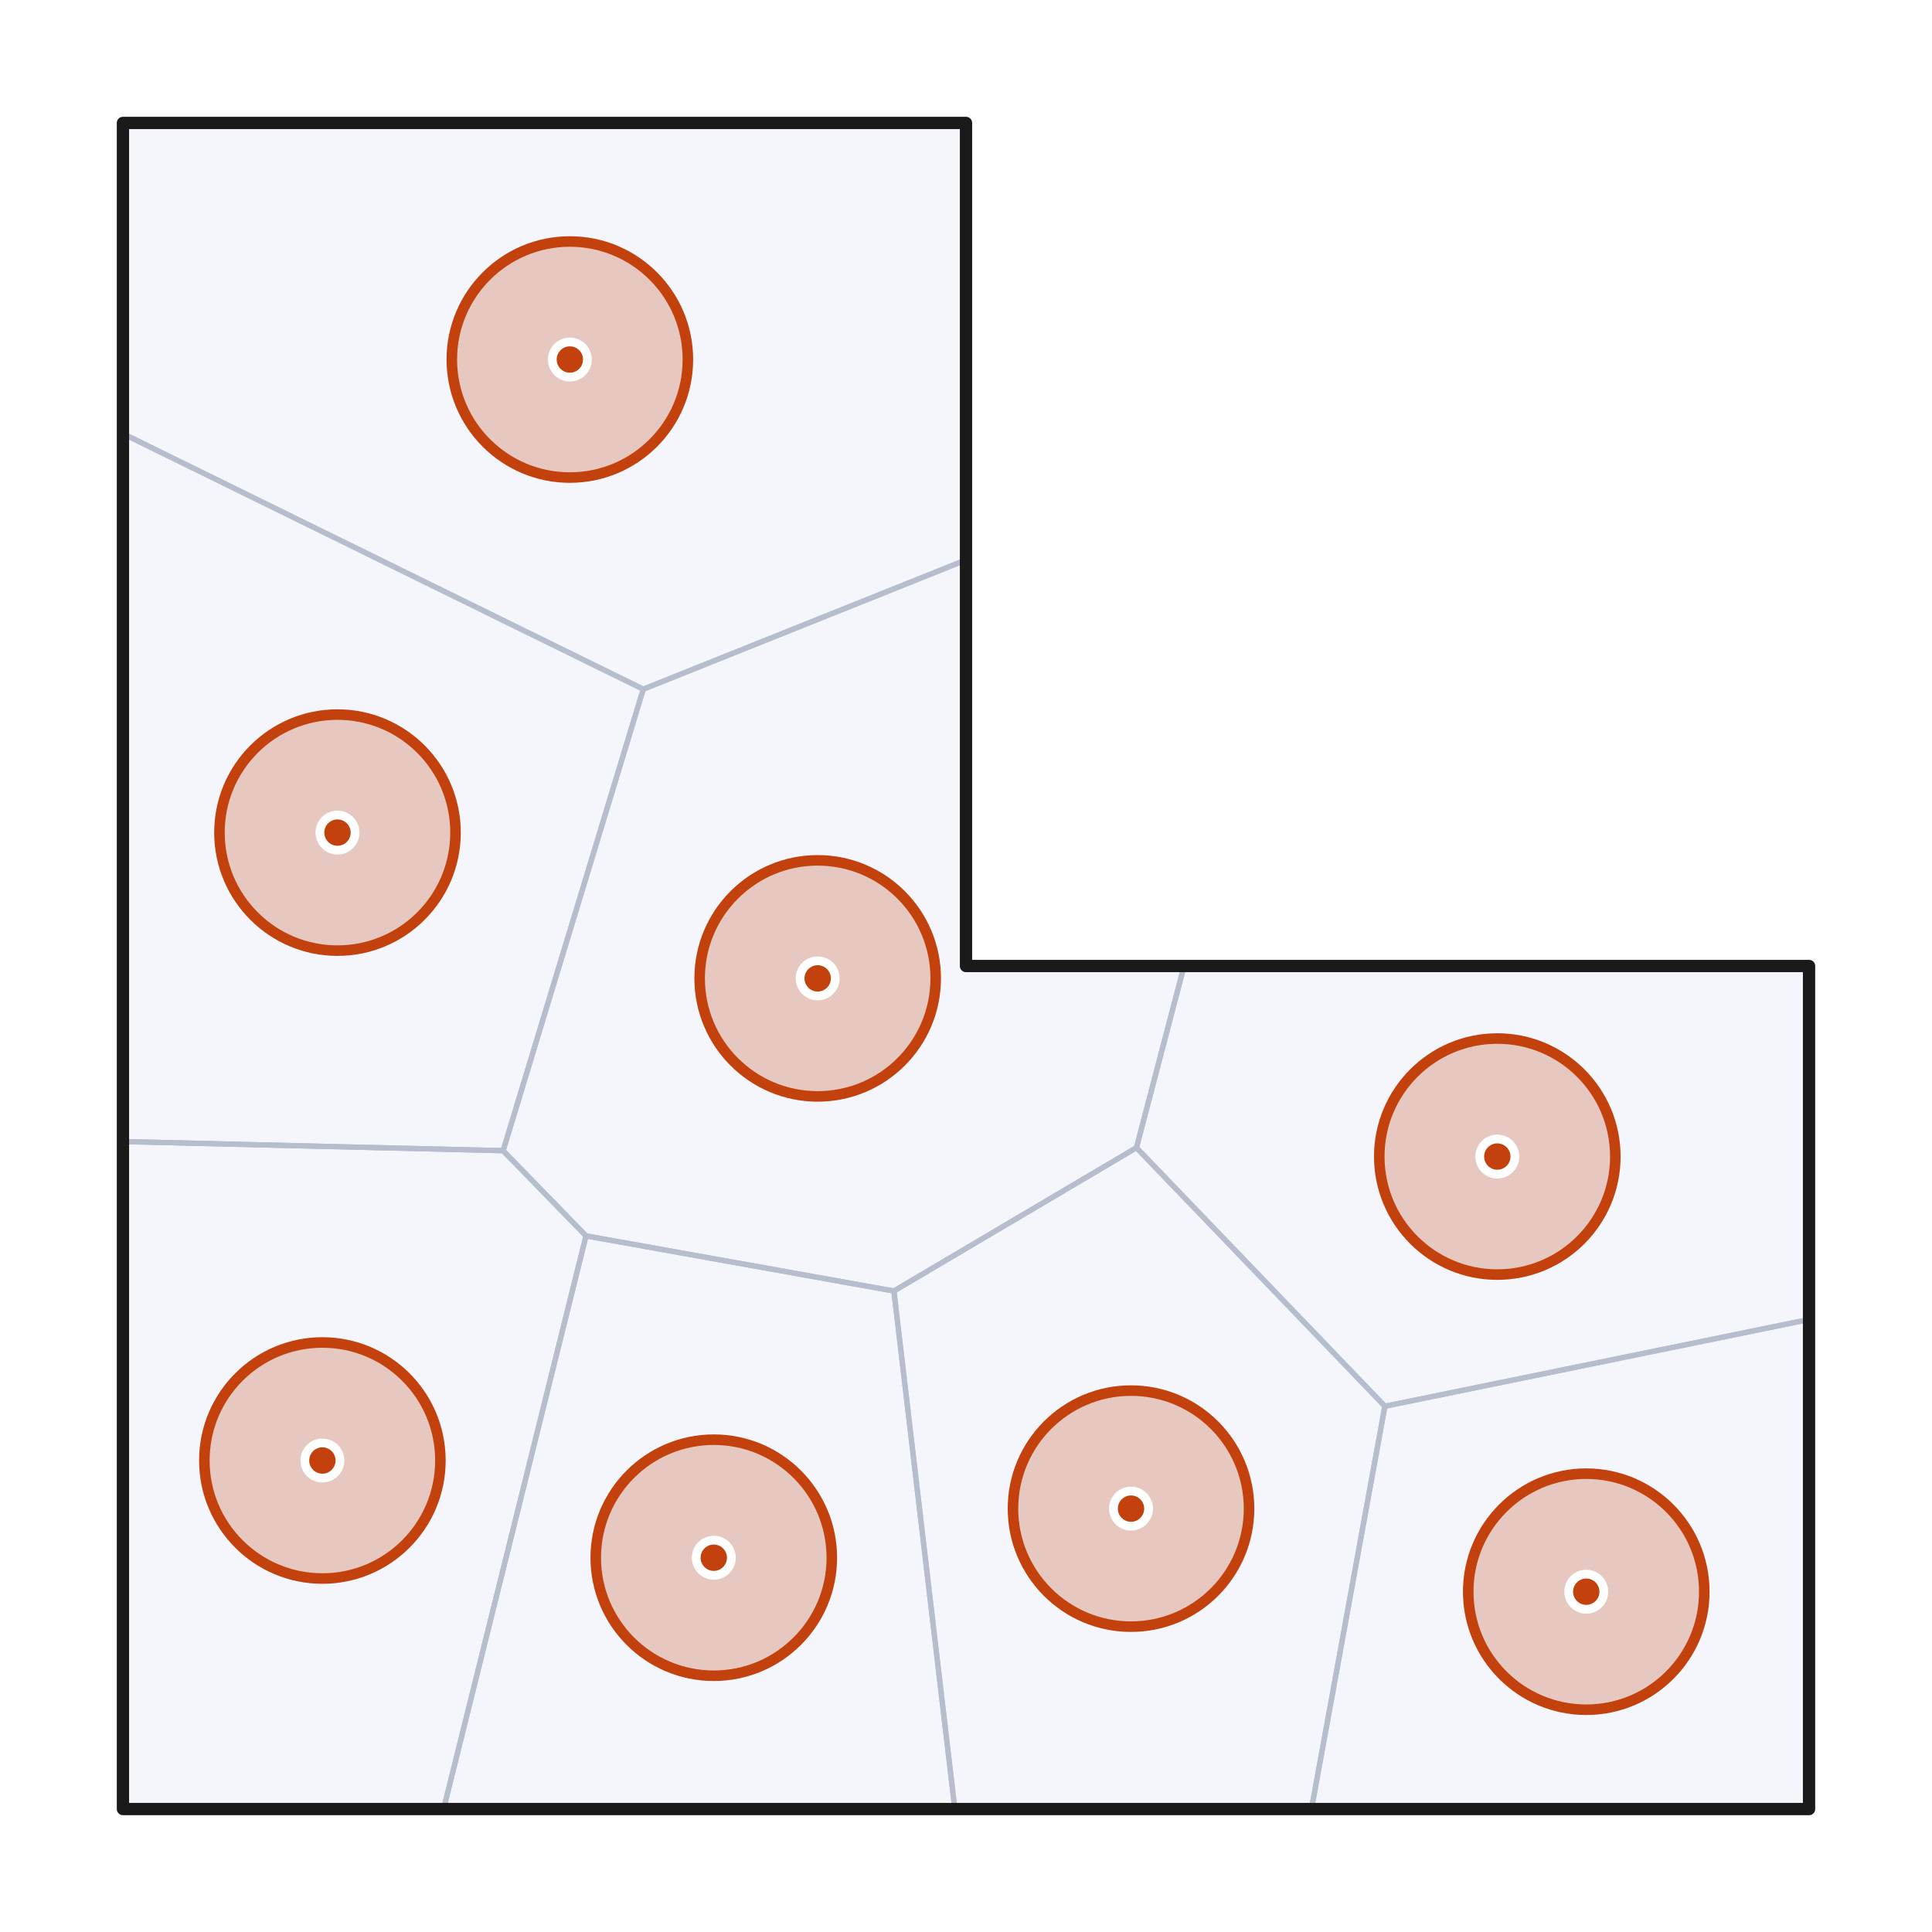
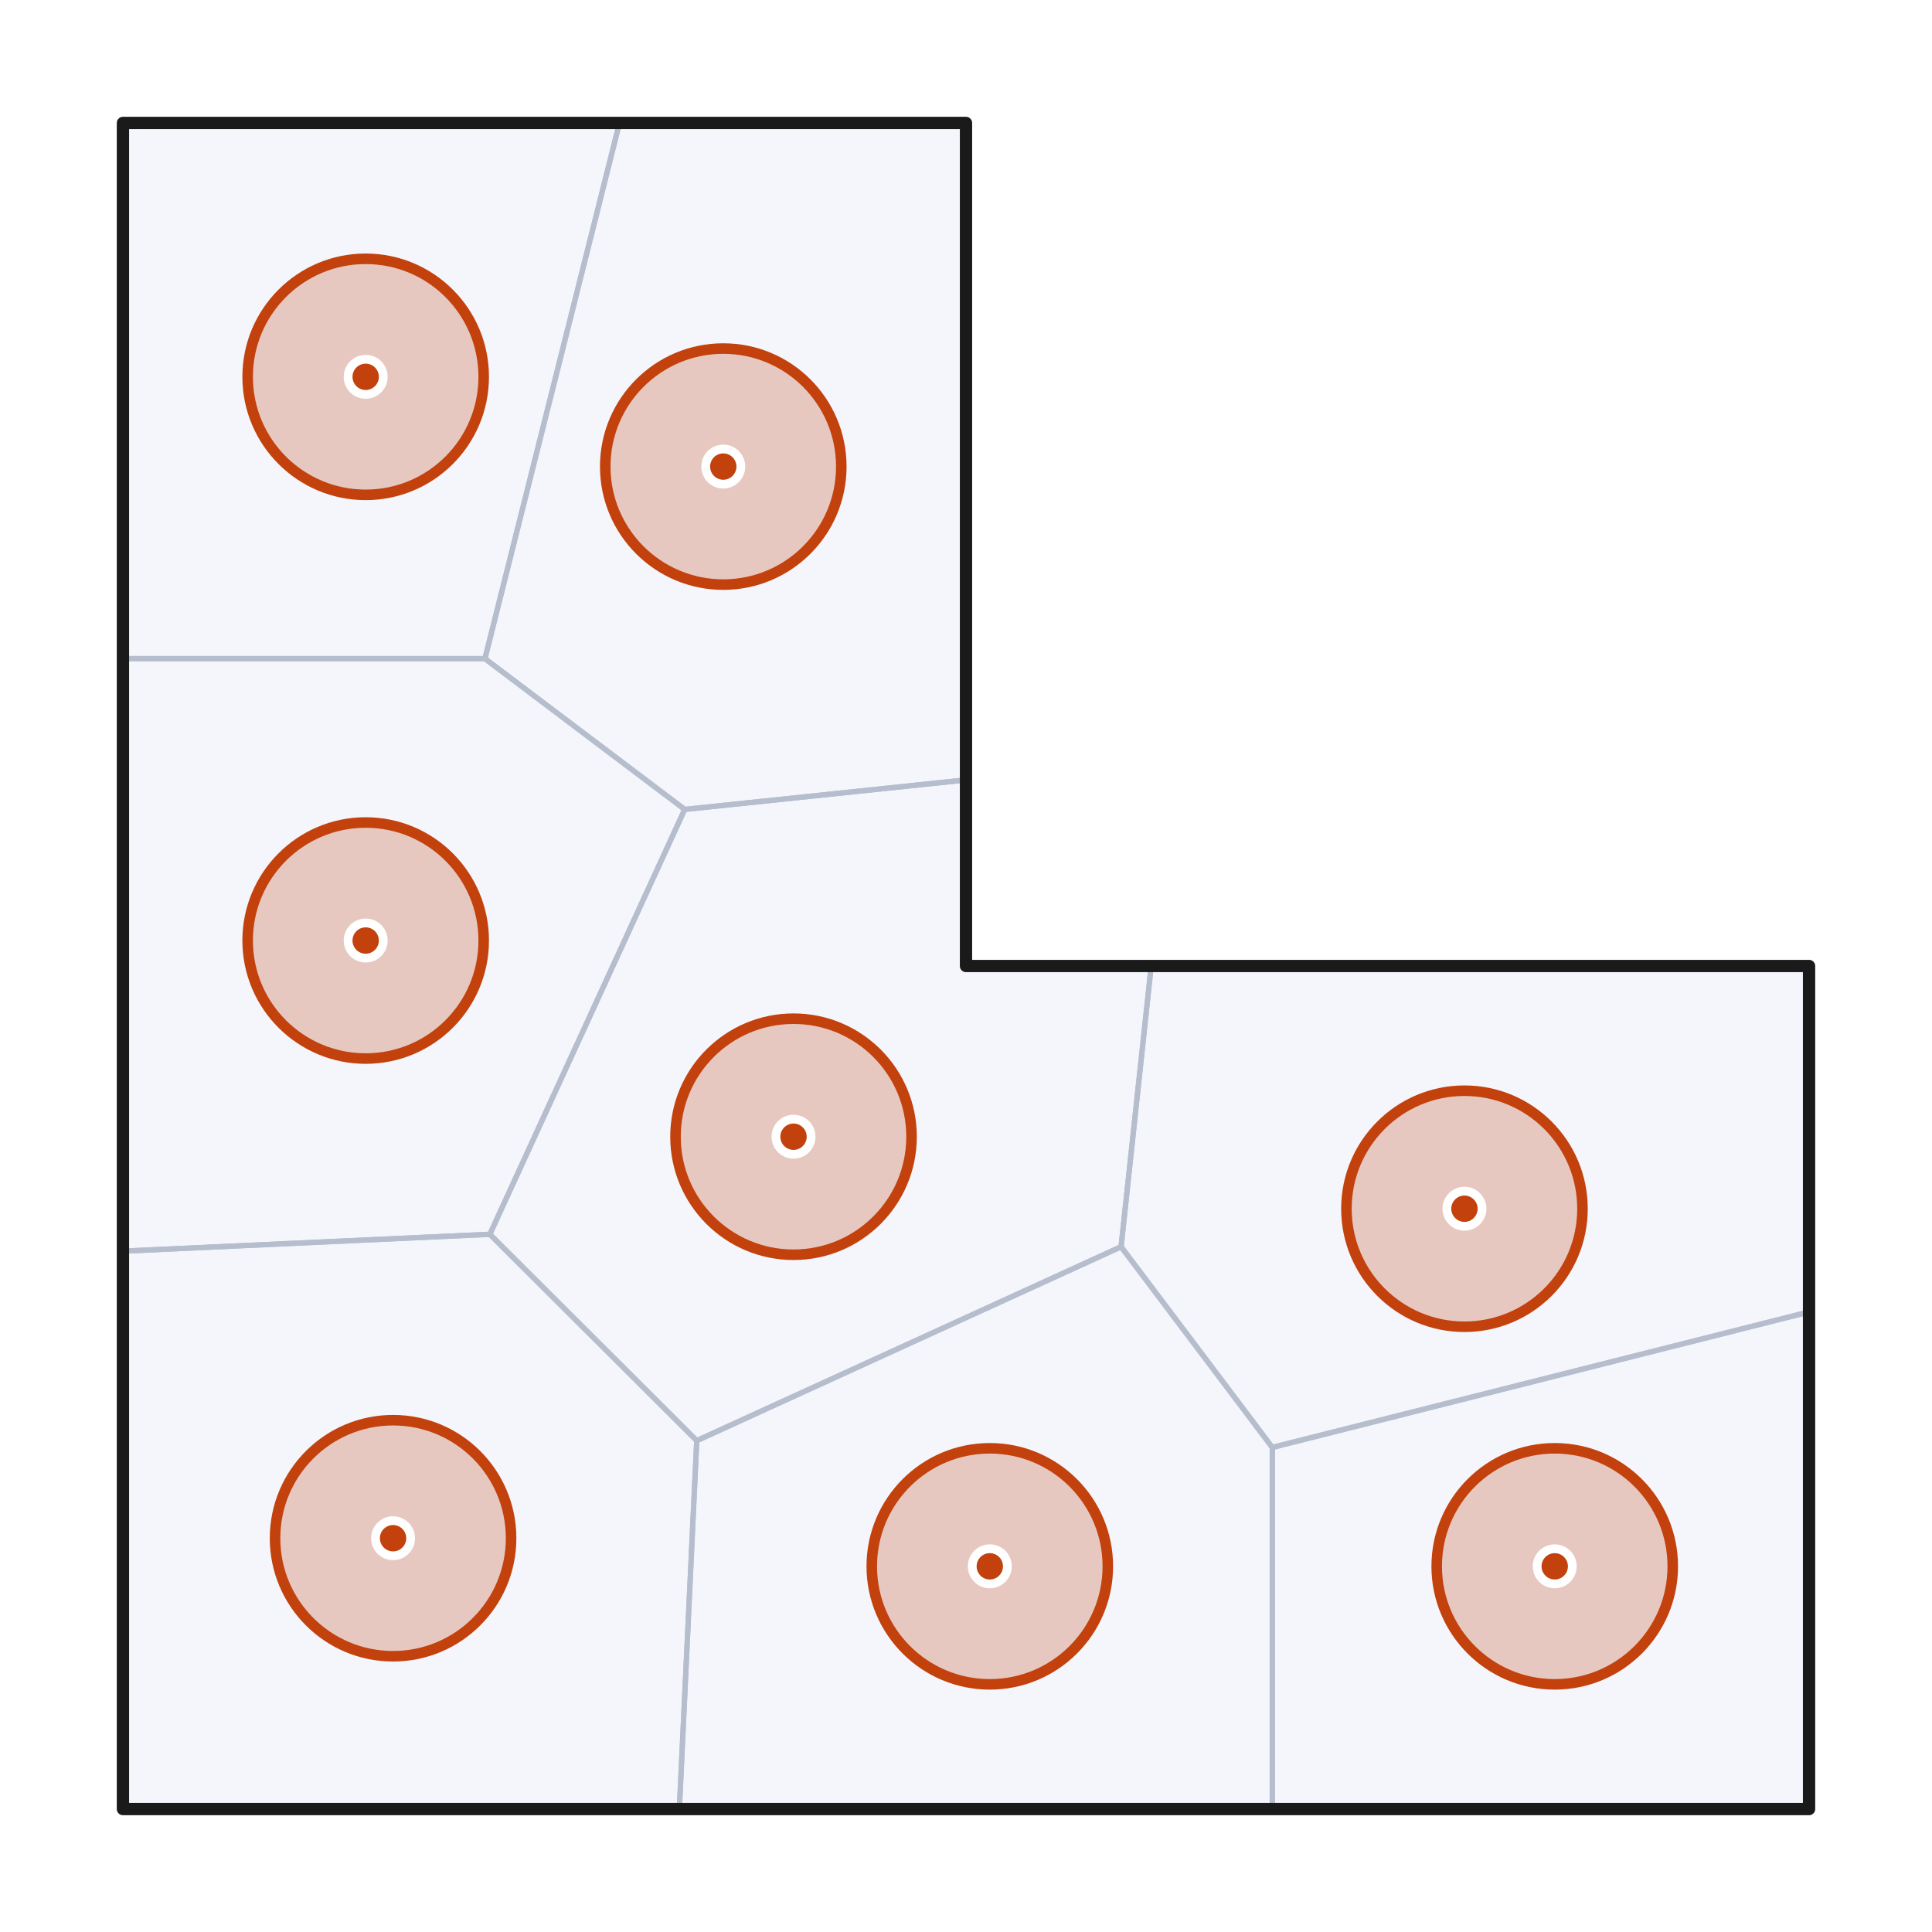
<svg xmlns="http://www.w3.org/2000/svg" viewBox="0 0 220 220" role="img" aria-label="8 circles of radius 0.7 in polygon">
  <style>
    .bg { fill: #fff; }
    .cells path { fill: rgba(80, 110, 200, 0.06); stroke: #b6bdcd; stroke-width: 0.6; }
    .boundary { fill: none; stroke: #1a1a1a; stroke-width: 1.4; stroke-linejoin: round; }
    .sites circle { fill: #c2410c; stroke: #fff; stroke-width: 1; }
    .sites circle.disc { fill: rgba(194, 65, 12, 0.25); stroke: #c2410c; stroke-width: 1.2; }
  </style>
  <rect class="bg" width="100%" height="100%" />
  <g class="cells">
-     <path d="M129.41,130.69 L157.70,160.13 L206.00,150.25 L206.00,110.00 L134.83,110.00 Z" />
-     <path d="M14.00,49.38 L73.25,78.48 L110.00,63.76 L110.00,14.00 L14.00,14.00 Z" />
-     <path d="M149.34,206.00 L206.00,206.00 L206.00,150.25 L157.70,160.13 Z" />
-     <path d="M14.00,129.99 L57.29,131.03 L73.25,78.48 L14.00,49.38 Z" />
-     <path d="M101.79,147.01 L108.73,206.00 L149.34,206.00 L157.70,160.13 L129.41,130.69 Z" />
-     <path d="M57.29,131.03 L66.73,140.73 L101.79,147.01 L129.41,130.69 L134.83,110.00 L110.00,110.00 L110.00,63.76 L73.25,78.48 Z" />
-     <path d="M14.00,206.00 L50.51,206.00 L66.73,140.73 L57.29,131.03 L14.00,129.99 Z" />
-     <path d="M50.51,206.00 L108.73,206.00 L101.79,147.01 L66.73,140.73 Z" />
+     <path d="M127.66,141.97 L144.88,164.82 L206.00,149.39 L206.00,110.00 L131.09,110.00 Z" />
+     <path d="M55.22,75.00 L77.97,92.17 L110.00,88.81 L110.00,14.00 L70.54,14.00 Z" />
+     <path d="M77.36,206.00 L144.88,206.00 L144.88,164.82 L127.66,141.97 L79.34,164.05 Z" />
+     <path d="M55.78,140.55 L79.34,164.05 L127.66,141.97 L131.09,110.00 L110.00,110.00 L110.00,88.81 L77.97,92.17 Z" />
+     <path d="M14.00,206.00 L77.36,206.00 L79.34,164.05 L55.78,140.55 L14.00,142.47 Z" />
+     <path d="M14.00,75.00 L55.22,75.00 L70.54,14.00 L14.00,14.00 Z" />
+     <path d="M144.88,206.00 L206.00,206.00 L206.00,149.39 L144.88,164.82 Z" />
+     <path d="M14.00,142.47 L55.78,140.55 L77.97,92.17 L55.22,75.00 L14.00,75.00 Z" />
  </g>
  <path class="boundary" d="M14.00,206.00 L206.00,206.00 L206.00,110.00 L110.00,110.00 L110.00,14.00 L14.00,14.00 Z" />
  <g class="sites">
-     <circle class="disc" cx="170.50" cy="131.70" r="13.44" />
-     <circle cx="170.50" cy="131.70" r="2" />
-     <circle class="disc" cx="64.89" cy="40.94" r="13.44" />
-     <circle cx="64.89" cy="40.94" r="2" />
-     <circle class="disc" cx="180.63" cy="181.25" r="13.44" />
-     <circle cx="180.63" cy="181.25" r="2" />
-     <circle class="disc" cx="38.43" cy="94.81" r="13.44" />
-     <circle cx="38.43" cy="94.81" r="2" />
-     <circle class="disc" cx="128.79" cy="171.79" r="13.44" />
-     <circle cx="128.79" cy="171.79" r="2" />
-     <circle class="disc" cx="93.11" cy="111.41" r="13.44" />
-     <circle cx="93.11" cy="111.41" r="2" />
-     <circle class="disc" cx="36.71" cy="166.31" r="13.44" />
-     <circle cx="36.71" cy="166.31" r="2" />
-     <circle class="disc" cx="81.28" cy="177.38" r="13.44" />
-     <circle cx="81.28" cy="177.38" r="2" />
+     <circle class="disc" cx="166.76" cy="137.64" r="13.44" />
+     <circle cx="166.76" cy="137.64" r="2" />
+     <circle class="disc" cx="82.36" cy="53.13" r="13.44" />
+     <circle cx="82.36" cy="53.13" r="2" />
+     <circle class="disc" cx="112.71" cy="178.36" r="13.44" />
+     <circle cx="112.71" cy="178.36" r="2" />
+     <circle class="disc" cx="90.36" cy="129.44" r="13.44" />
+     <circle cx="90.36" cy="129.44" r="2" />
+     <circle class="disc" cx="44.76" cy="175.16" r="13.44" />
+     <circle cx="44.76" cy="175.16" r="2" />
+     <circle class="disc" cx="41.64" cy="42.91" r="13.44" />
+     <circle cx="41.64" cy="42.91" r="2" />
+     <circle class="disc" cx="177.04" cy="178.36" r="13.44" />
+     <circle cx="177.04" cy="178.36" r="2" />
+     <circle class="disc" cx="41.64" cy="107.10" r="13.44" />
+     <circle cx="41.64" cy="107.10" r="2" />
  </g>
</svg>
